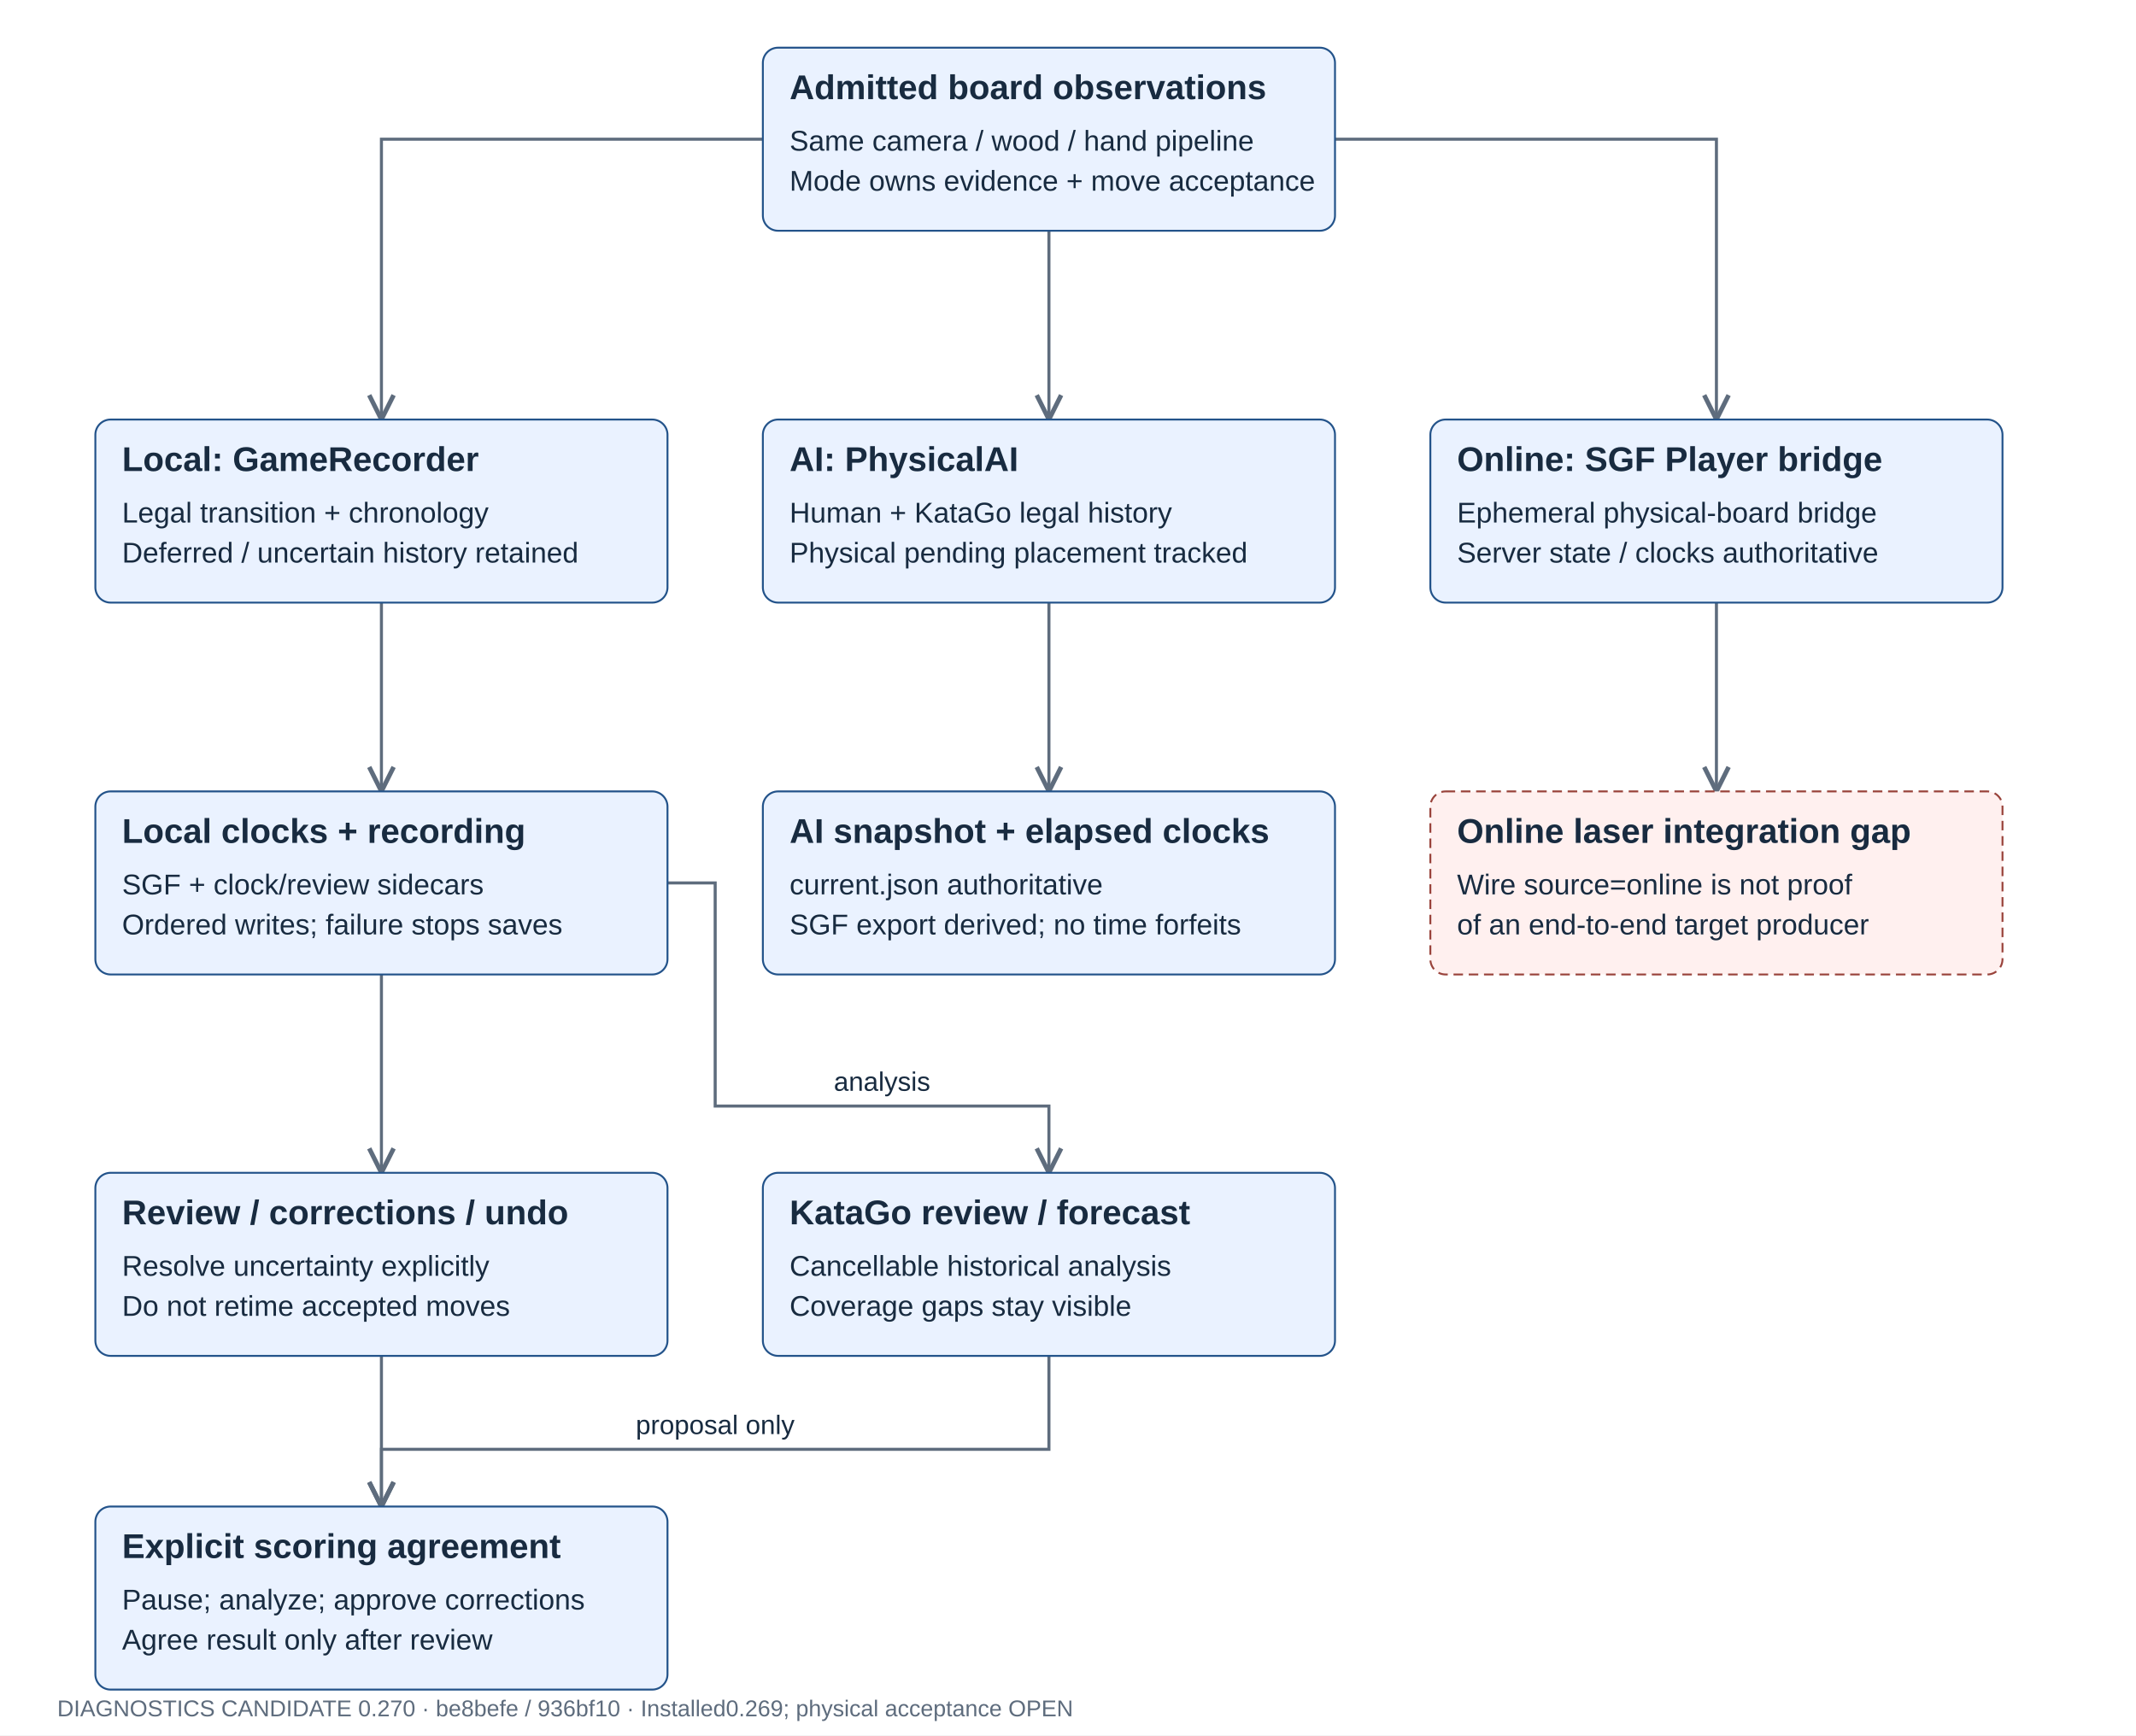
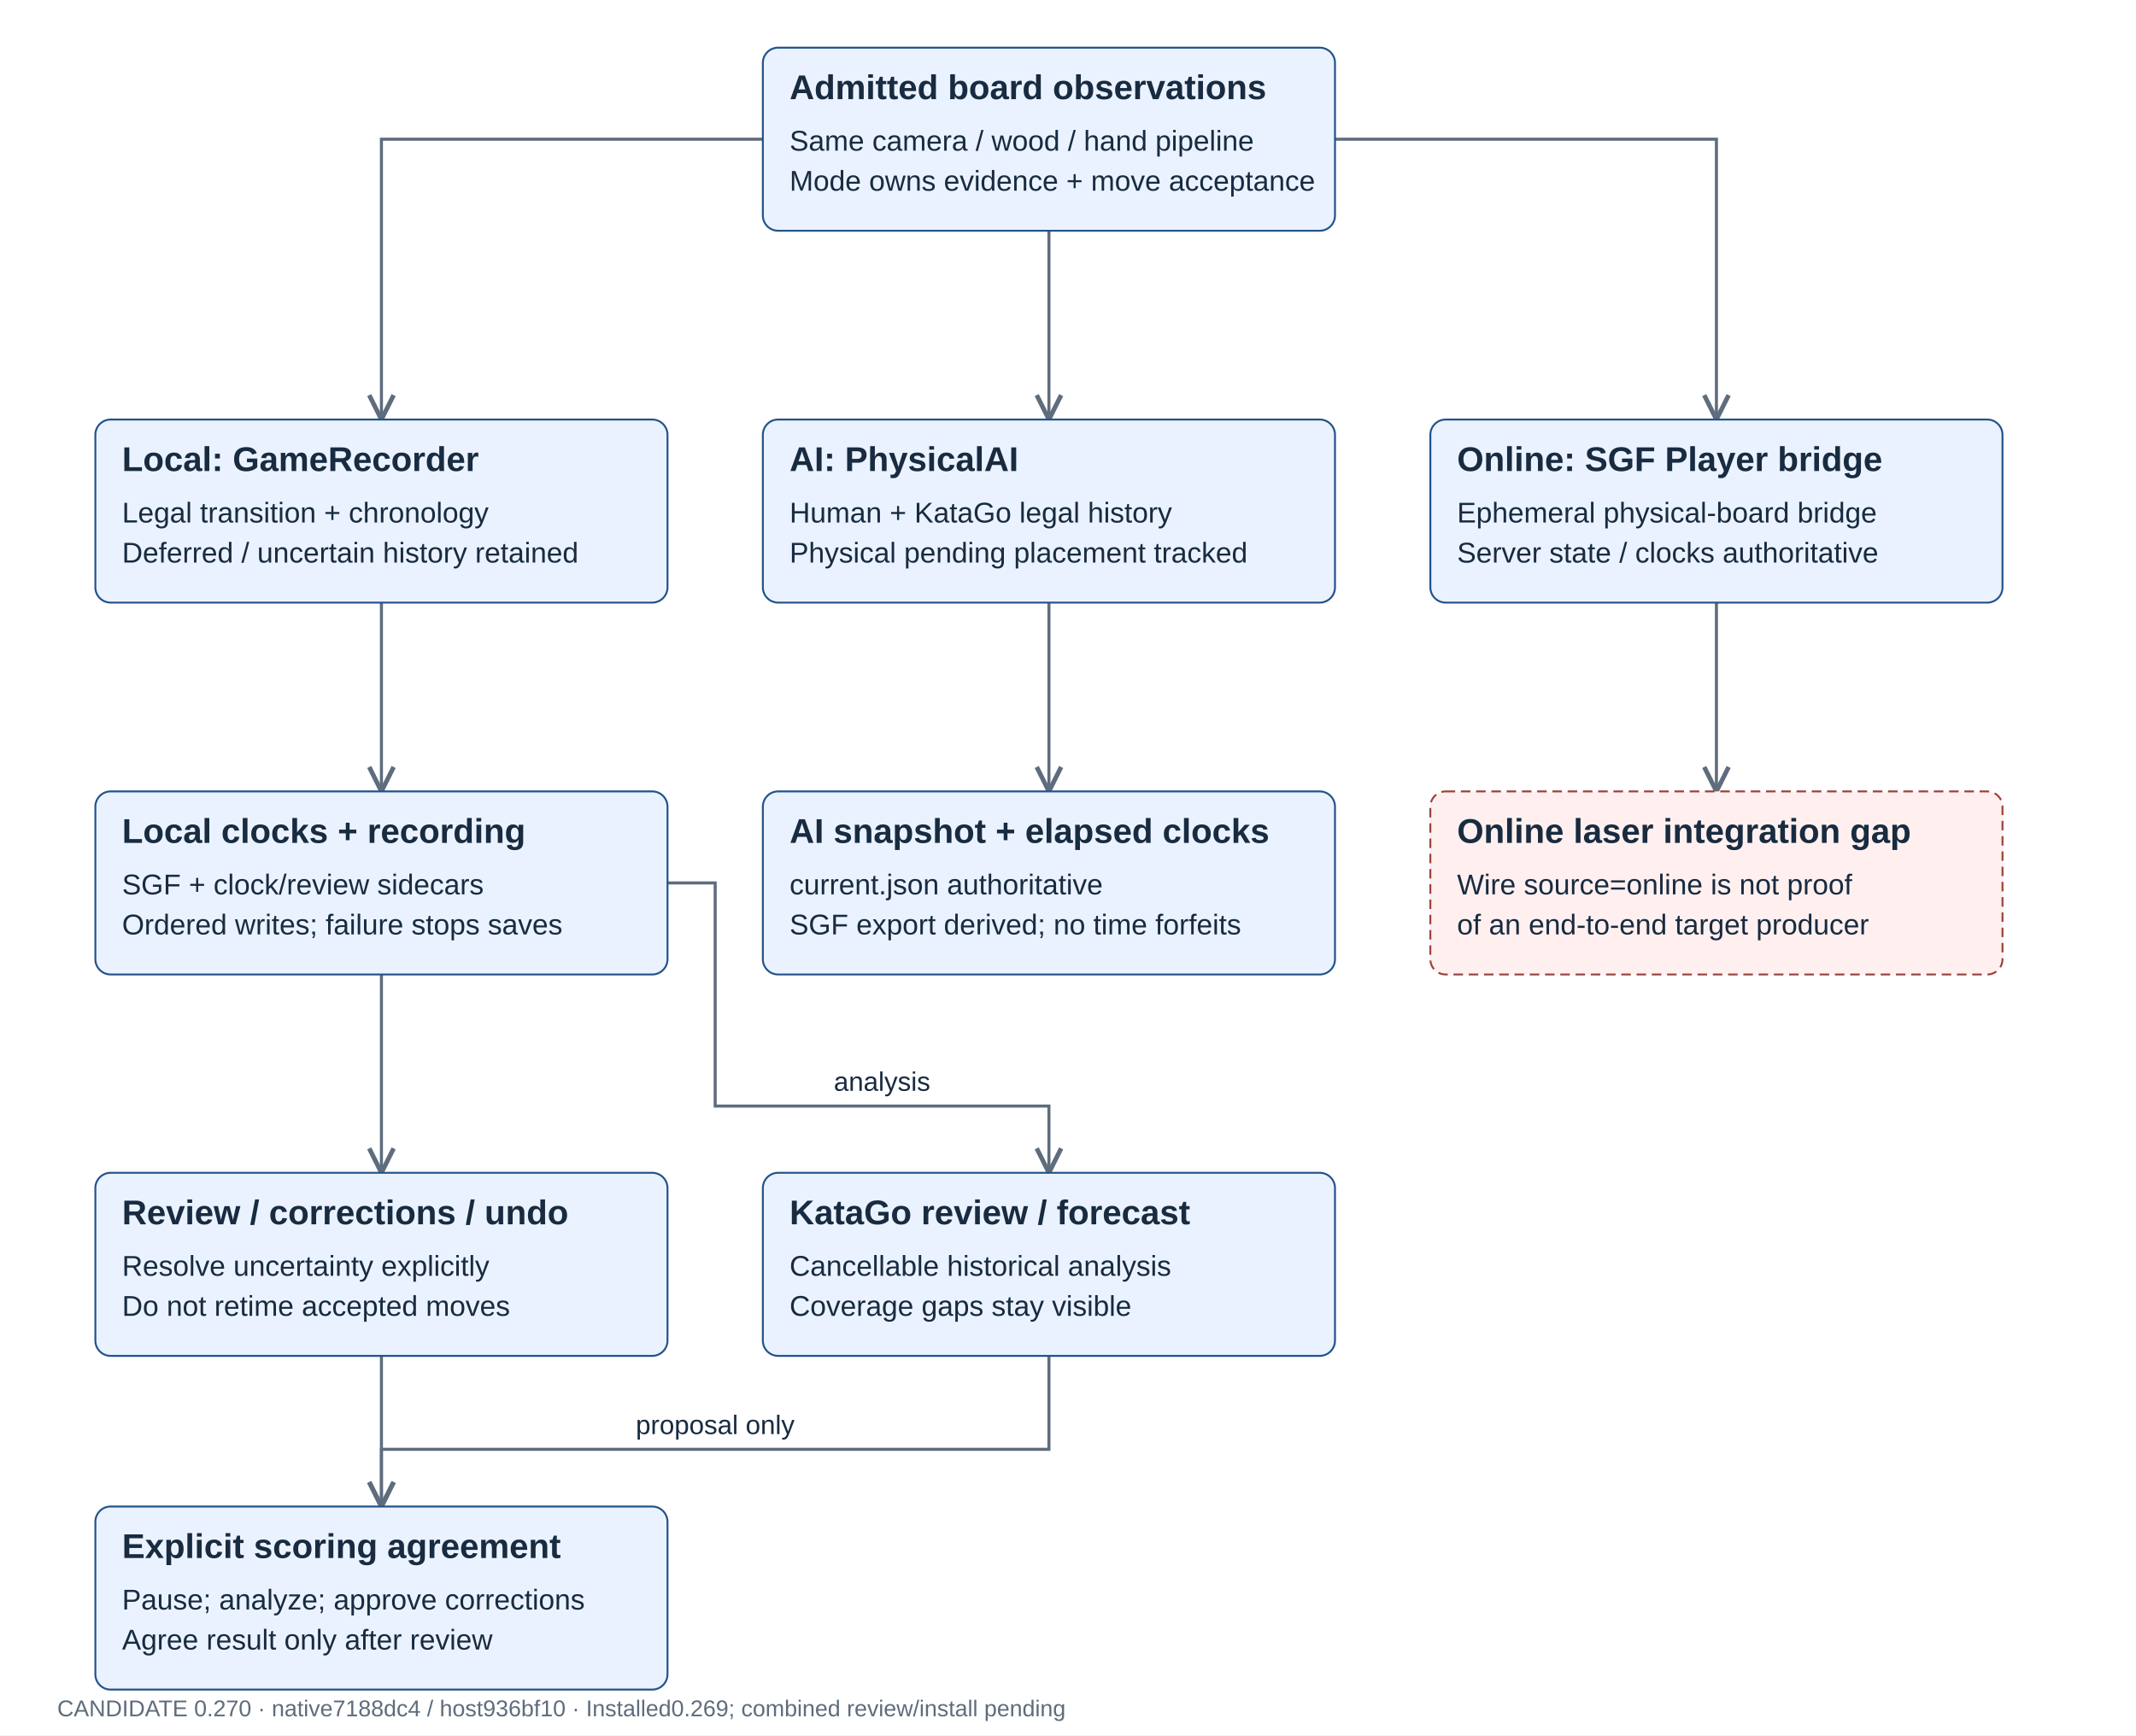
<svg xmlns="http://www.w3.org/2000/svg" viewBox="0 0 1120 910" width="1120" height="910" role="img" aria-labelledby="modes-title modes-desc">
  <defs>
    <marker id="arrow" markerWidth="10" markerHeight="10" refX="9" refY="5" orient="auto-start-reverse">
      <path d="M 1 1 L 9 5 L 1 9" fill="none" stroke="#5e6c7d" stroke-width="1.5" />
    </marker>
  </defs>
  <style>text{font-family:Arial,Helvetica,sans-serif;fill:#182b40}.edge-label{font-size:14px;paint-order:stroke;stroke:#fff;stroke-width:7px;stroke-linejoin:round}.node-title{font-size:18px;font-weight:600}.node-body{font-size:15px}</style>
  <rect width="100%" height="100%" fill="#fff" />
  <polyline points="400.0,73.0 200,73.0 200,140 200.0,220.0" fill="none" stroke="#5e6c7d" stroke-width="1.6" marker-end="url(#arrow)" />
  <polyline points="550.0,121.0 550.0,220.0" fill="none" stroke="#5e6c7d" stroke-width="1.6" marker-end="url(#arrow)" />
  <polyline points="700.0,73.0 900,73.0 900,140 900.0,220.0" fill="none" stroke="#5e6c7d" stroke-width="1.6" marker-end="url(#arrow)" />
  <polyline points="200.0,316.0 200.0,415.0" fill="none" stroke="#5e6c7d" stroke-width="1.6" marker-end="url(#arrow)" />
  <polyline points="550.0,316.0 550.0,415.0" fill="none" stroke="#5e6c7d" stroke-width="1.6" marker-end="url(#arrow)" />
  <polyline points="900.0,316.0 900.0,415.0" fill="none" stroke="#5e6c7d" stroke-width="1.6" marker-end="url(#arrow)" />
  <polyline points="200.0,511.0 200.0,615.0" fill="none" stroke="#5e6c7d" stroke-width="1.6" marker-end="url(#arrow)" />
  <polyline points="350.0,463.0 375,463 375,580 550,580 550.0,615.0" fill="none" stroke="#5e6c7d" stroke-width="1.6" marker-end="url(#arrow)" />
  <text class="edge-label" x="462.5" y="572.0" text-anchor="middle">analysis</text>
  <polyline points="200.0,711.0 200.0,790.0" fill="none" stroke="#5e6c7d" stroke-width="1.6" marker-end="url(#arrow)" />
  <polyline points="550.0,711.0 550,760 200,760 200.0,790.0" fill="none" stroke="#5e6c7d" stroke-width="1.6" marker-end="url(#arrow)" />
  <text class="edge-label" x="375.0" y="752.0" text-anchor="middle">proposal only</text>
  <g data-node="observation">
    <rect x="400" y="25" width="300" height="96" rx="8" fill="#eaf2ff" stroke="#23538a" />
    <text class="node-title" x="414" y="52">Admitted board observations</text>
    <text class="node-body" x="414" y="79">Same camera / wood / hand pipeline</text>
    <text class="node-body" x="414" y="100">Mode owns evidence + move acceptance</text>
  </g>
  <g data-node="local">
    <rect x="50" y="220" width="300" height="96" rx="8" fill="#eaf2ff" stroke="#23538a" />
    <text class="node-title" x="64" y="247">Local: GameRecorder</text>
    <text class="node-body" x="64" y="274">Legal transition + chronology</text>
    <text class="node-body" x="64" y="295">Deferred / uncertain history retained</text>
  </g>
  <g data-node="ai">
    <rect x="400" y="220" width="300" height="96" rx="8" fill="#eaf2ff" stroke="#23538a" />
    <text class="node-title" x="414" y="247">AI: PhysicalAI</text>
    <text class="node-body" x="414" y="274">Human + KataGo legal history</text>
    <text class="node-body" x="414" y="295">Physical pending placement tracked</text>
  </g>
  <g data-node="online">
    <rect x="750" y="220" width="300" height="96" rx="8" fill="#eaf2ff" stroke="#23538a" />
    <text class="node-title" x="764" y="247">Online: SGF Player bridge</text>
    <text class="node-body" x="764" y="274">Ephemeral physical-board bridge</text>
    <text class="node-body" x="764" y="295">Server state / clocks authoritative</text>
  </g>
  <g data-node="clock">
    <rect x="50" y="415" width="300" height="96" rx="8" fill="#eaf2ff" stroke="#23538a" />
    <text class="node-title" x="64" y="442">Local clocks + recording</text>
    <text class="node-body" x="64" y="469">SGF + clock/review sidecars</text>
    <text class="node-body" x="64" y="490">Ordered writes; failure stops saves</text>
  </g>
  <g data-node="aisave">
    <rect x="400" y="415" width="300" height="96" rx="8" fill="#eaf2ff" stroke="#23538a" />
    <text class="node-title" x="414" y="442">AI snapshot + elapsed clocks</text>
    <text class="node-body" x="414" y="469">current.json authoritative</text>
    <text class="node-body" x="414" y="490">SGF export derived; no time forfeits</text>
  </g>
  <g data-node="gap">
    <rect x="750" y="415" width="300" height="96" rx="8" fill="#fff0ef" stroke="#99433b" stroke-dasharray="5 3" />
    <text class="node-title" x="764" y="442">Online laser integration gap</text>
    <text class="node-body" x="764" y="469">Wire source=online is not proof</text>
    <text class="node-body" x="764" y="490">of an end-to-end target producer</text>
  </g>
  <g data-node="review">
    <rect x="50" y="615" width="300" height="96" rx="8" fill="#eaf2ff" stroke="#23538a" />
    <text class="node-title" x="64" y="642">Review / corrections / undo</text>
    <text class="node-body" x="64" y="669">Resolve uncertainty explicitly</text>
    <text class="node-body" x="64" y="690">Do not retime accepted moves</text>
  </g>
  <g data-node="analysis">
    <rect x="400" y="615" width="300" height="96" rx="8" fill="#eaf2ff" stroke="#23538a" />
    <text class="node-title" x="414" y="642">KataGo review / forecast</text>
    <text class="node-body" x="414" y="669">Cancellable historical analysis</text>
    <text class="node-body" x="414" y="690">Coverage gaps stay visible</text>
  </g>
  <g data-node="score">
    <rect x="50" y="790" width="300" height="96" rx="8" fill="#eaf2ff" stroke="#23538a" />
    <text class="node-title" x="64" y="817">Explicit scoring agreement</text>
    <text class="node-body" x="64" y="844">Pause; analyze; approve corrections</text>
    <text class="node-body" x="64" y="865">Agree result only after review</text>
  </g>
-   <text x="30" y="900" style="font-size:12px;fill:#5e6c7d">DIAGNOSTICS CANDIDATE 0.270 · be8befe / 936bf10 · Installed0.269; physical acceptance OPEN</text>
+   <text x="30" y="900" style="font-size:12px;fill:#5e6c7d">CANDIDATE 0.270 · native7188dc4 / host936bf10 · Installed0.269; combined review/install pending</text>
</svg>
